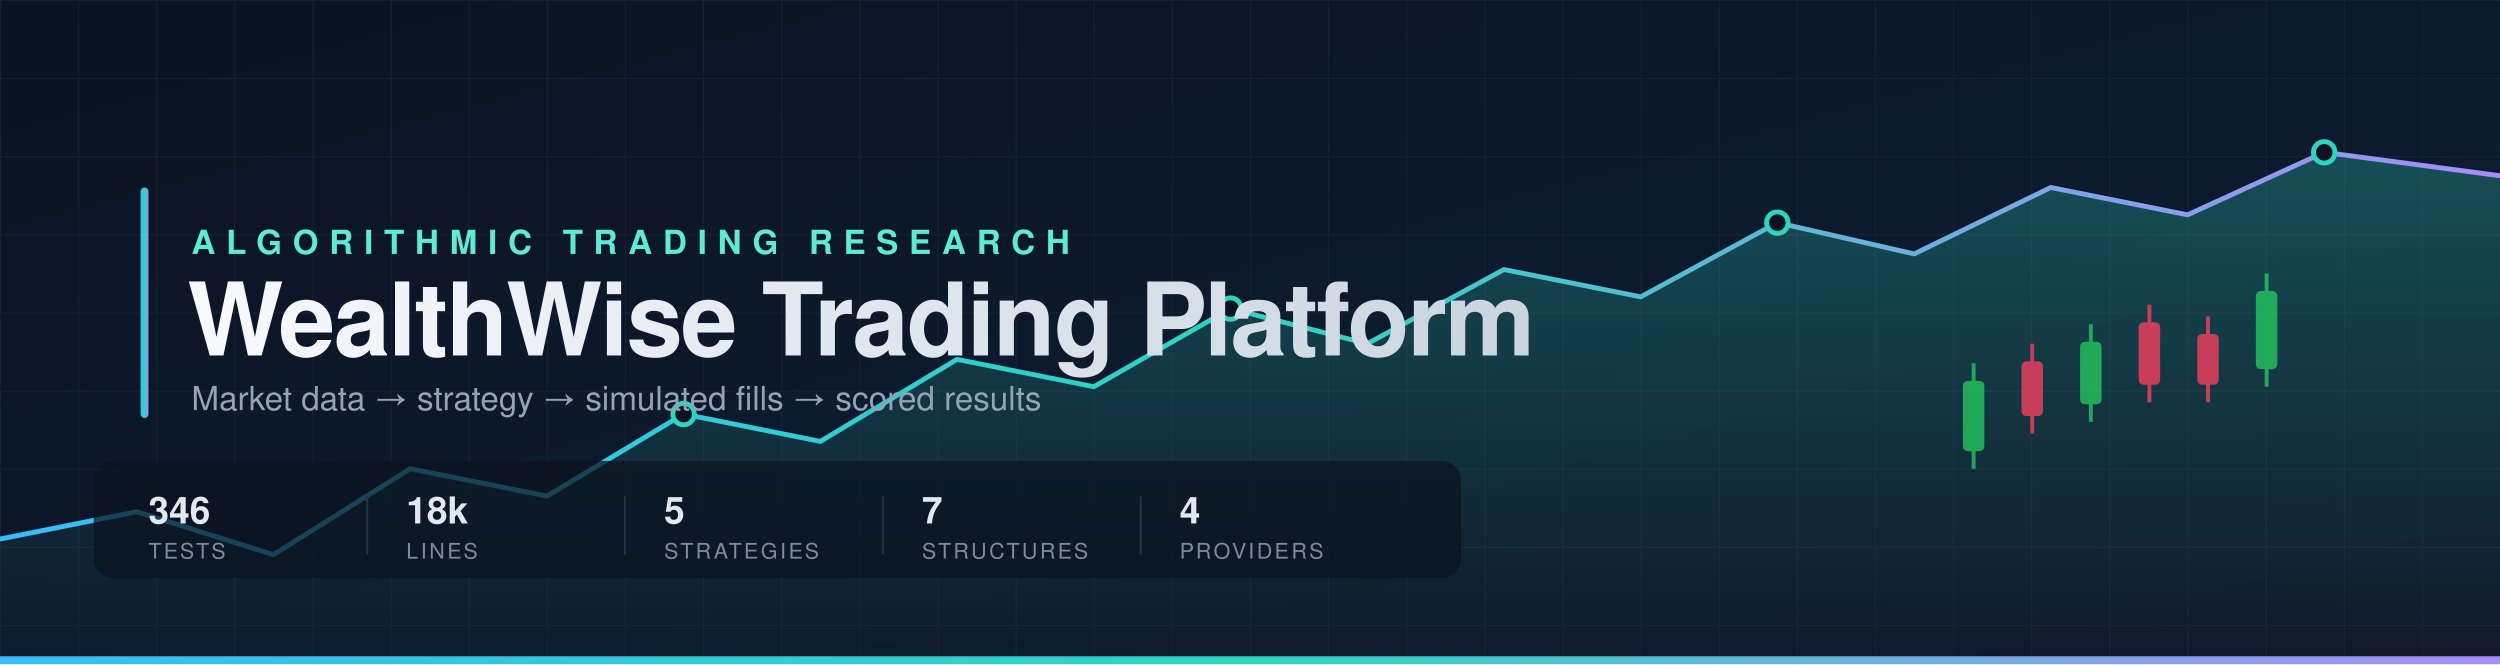
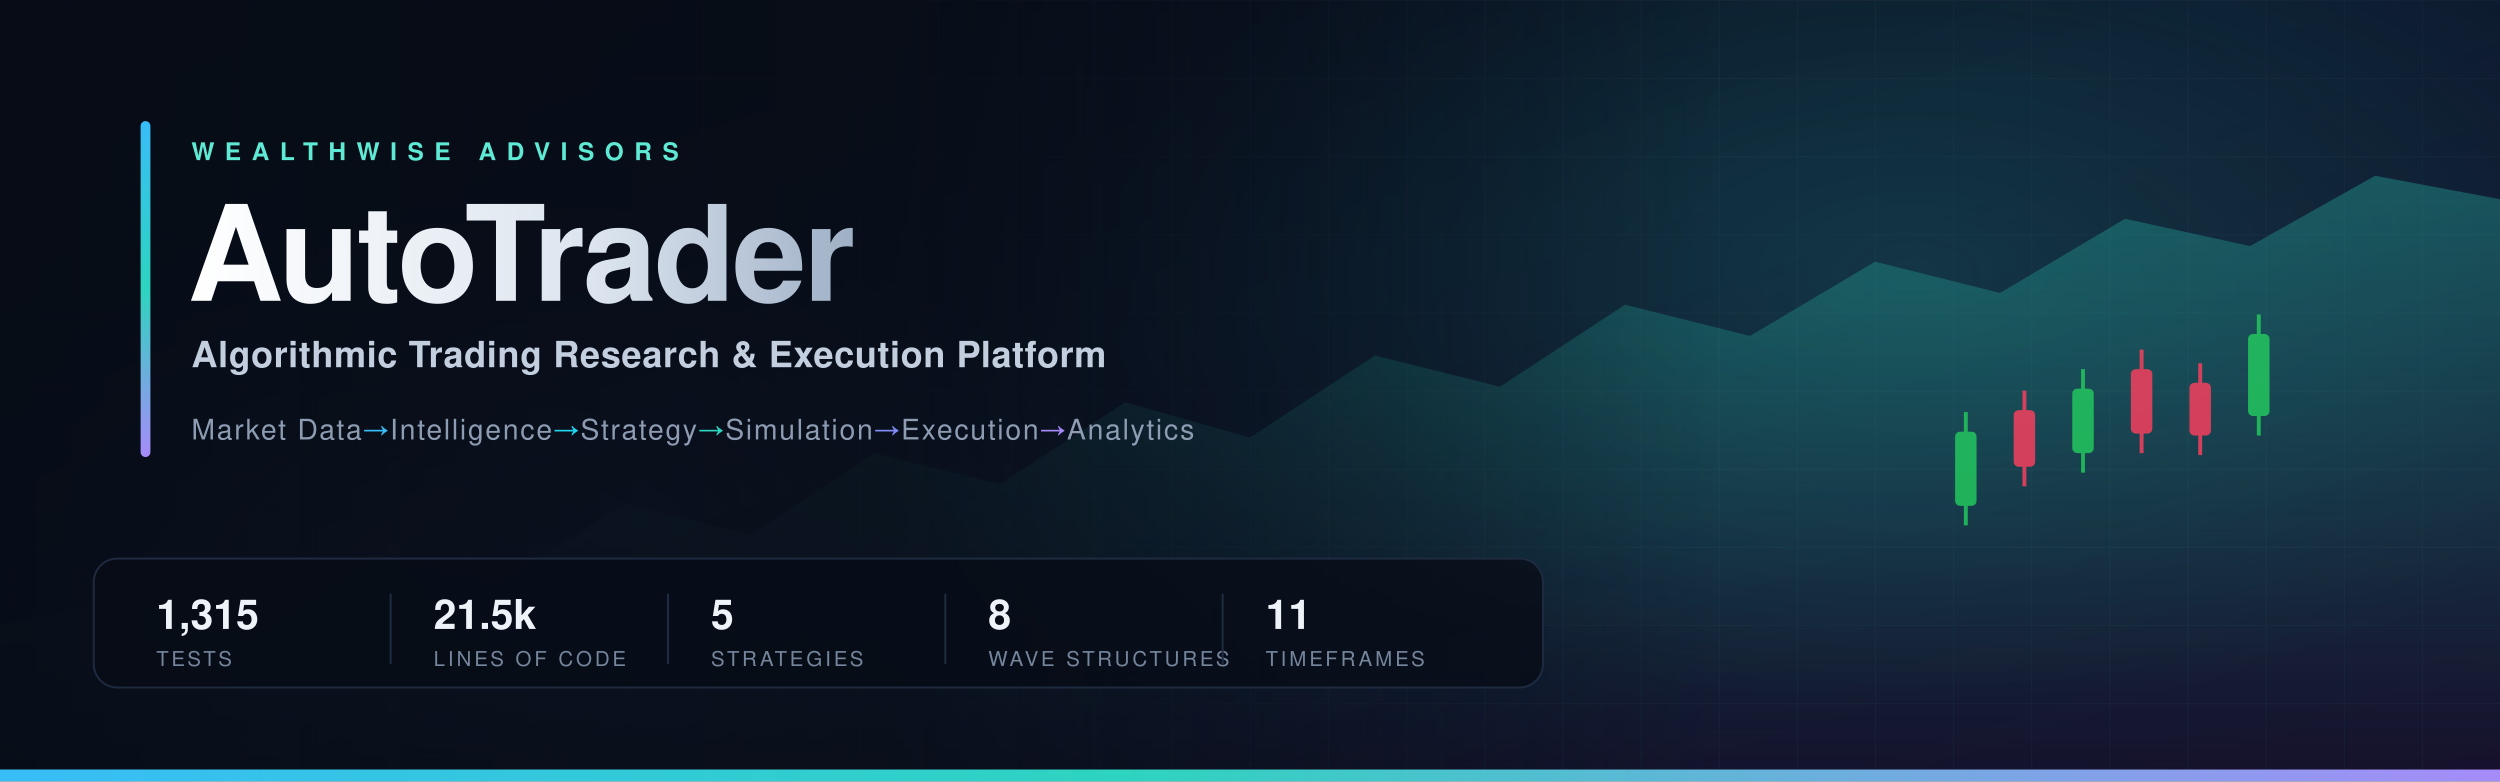
- <svg xmlns="http://www.w3.org/2000/svg" width="1280" height="340" viewBox="0 0 1280 340" role="img" aria-label="WealthWise Trading Platform">
+ <svg xmlns="http://www.w3.org/2000/svg" width="1280" height="400" viewBox="0 0 1280 400" role="img" aria-label="AutoTrader — Algorithmic Trading Research and Execution Platform, built at WealthWise Advisors">
  <defs>
    <linearGradient id="bg" x1="0" y1="0" x2="1" y2="1">
-       <stop offset="0%" stop-color="#0b1220" />
-       <stop offset="55%" stop-color="#0d1a2e" />
-       <stop offset="100%" stop-color="#111827" />
+       <stop offset="0%" stop-color="#070c16" />
+       <stop offset="45%" stop-color="#0c1a2e" />
+       <stop offset="100%" stop-color="#160f2b" />
    </linearGradient>
    <linearGradient id="accent" x1="0" y1="0" x2="1" y2="0">
+       <stop offset="0%" stop-color="#38bdf8" />
+       <stop offset="45%" stop-color="#2dd4bf" />
+       <stop offset="100%" stop-color="#a78bfa" />
+     </linearGradient>
+     <linearGradient id="rail" x1="0" y1="0" x2="0" y2="1">
      <stop offset="0%" stop-color="#38bdf8" />
      <stop offset="50%" stop-color="#2dd4bf" />
      <stop offset="100%" stop-color="#a78bfa" />
    </linearGradient>
-     <linearGradient id="fade" x1="0" y1="0" x2="0" y2="1">
-       <stop offset="0%" stop-color="#2dd4bf" stop-opacity=".28" />
+     <linearGradient id="title" x1="0" y1="0" x2="1" y2="0">
+       <stop offset="0%" stop-color="#ffffff" />
+       <stop offset="62%" stop-color="#dbe4ee" />
+       <stop offset="100%" stop-color="#9fb0c6" />
+     </linearGradient>
+     <linearGradient id="equity" x1="0" y1="0" x2="0" y2="1">
+       <stop offset="0%" stop-color="#2dd4bf" stop-opacity=".30" />
      <stop offset="100%" stop-color="#2dd4bf" stop-opacity="0" />
    </linearGradient>
-     <linearGradient id="title" x1="0" y1="0" x2="1" y2="0">
-       <stop offset="0%" stop-color="#f8fafc" />
-       <stop offset="100%" stop-color="#cbd5e1" />
+     <radialGradient id="glow" cx="50%" cy="50%" r="50%">
+       <stop offset="0%" stop-color="#2dd4bf" stop-opacity=".16" />
+       <stop offset="100%" stop-color="#2dd4bf" stop-opacity="0" />
+     </radialGradient>
+     <radialGradient id="glow2" cx="50%" cy="50%" r="50%">
+       <stop offset="0%" stop-color="#a78bfa" stop-opacity=".13" />
+       <stop offset="100%" stop-color="#a78bfa" stop-opacity="0" />
+     </radialGradient>
+     <pattern id="grid" width="40" height="40" patternUnits="userSpaceOnUse">
+       <path d="M40 0H0V40" fill="none" stroke="#182136" stroke-width="1" opacity=".6" />
+     </pattern>
+     <linearGradient id="scrim" x1="0" y1="0" x2="1" y2="0">
+       <stop offset="0%" stop-color="#070c16" stop-opacity=".92" />
+       <stop offset="52%" stop-color="#070c16" stop-opacity=".82" />
+       <stop offset="78%" stop-color="#070c16" stop-opacity=".40" />
+       <stop offset="100%" stop-color="#070c16" stop-opacity="0" />
    </linearGradient>
-     <pattern id="grid" width="40" height="40" patternUnits="userSpaceOnUse">
-       <path d="M40 0H0V40" fill="none" stroke="#1e293b" stroke-width="1" opacity=".55" />
-     </pattern>
  </defs>
-   <rect width="1280" height="340" fill="url(#bg)" />
-   <rect width="1280" height="340" fill="url(#grid)" />
-   <g transform="translate(0,26)">
-     <path d="M0 250 L70 236 L140 258 L210 214 L280 228 L350 186 L420 200 L490 158              L560 172 L630 132 L700 150 L770 112 L840 126 L910 88 L980 104 L1050 70              L1120 84 L1190 52 L1280 64 L1280 314 L0 314 Z" fill="url(#fade)" />
-     <path d="M0 250 L70 236 L140 258 L210 214 L280 228 L350 186 L420 200 L490 158              L560 172 L630 132 L700 150 L770 112 L840 126 L910 88 L980 104 L1050 70              L1120 84 L1190 52 L1280 64" fill="none" stroke="url(#accent)" stroke-width="2.5" stroke-linejoin="round" stroke-linecap="round" />
-     <g fill="#0b1220" stroke="#2dd4bf" stroke-width="2.5">
-       <circle cx="350" cy="186" r="5.5" />
-       <circle cx="630" cy="132" r="5.5" />
-       <circle cx="910" cy="88" r="5.5" />
-       <circle cx="1190" cy="52" r="5.5" />
+   <rect width="1280" height="400" fill="url(#bg)" />
+   <rect width="1280" height="400" fill="url(#grid)" />
+   <ellipse cx="980" cy="140" rx="420" ry="220" fill="url(#glow)" />
+   <ellipse cx="240" cy="300" rx="360" ry="200" fill="url(#glow2)" />
+   <g transform="translate(0,34)">
+     <path d="M0 286 L64 272 L128 292 L192 250 L256 264 L320 224 L384 240 L448 198              L512 214 L576 172 L640 190 L704 148 L768 164 L832 122 L896 138 L960 100              L1024 116 L1088 78 L1152 92 L1216 56 L1280 68 L1280 366 L0 366 Z" fill="url(#equity)" />
+     <path d="M0 286 L64 272 L128 292 L192 250 L256 264 L320 224 L384 240 L448 198              L512 214 L576 172 L640 190 L704 148 L768 164 L832 122 L896 138 L960 100              L1024 116 L1088 78 L1152 92 L1216 56 L1280 68" fill="none" stroke="url(#accent)" stroke-width="2.6" stroke-linejoin="round" stroke-linecap="round" stroke-dasharray="2100" stroke-dashoffset="2100">
+       <animate attributeName="stroke-dashoffset" from="2100" to="0" dur="2.2s" begin="0s" fill="freeze" calcMode="spline" keySplines="0.25 0.1 0.25 1" keyTimes="0;1" />
+     </path>
+     <g fill="#070c16" stroke="#2dd4bf" stroke-width="2.4">
+       <circle cx="320" cy="224" r="5" opacity="0">
+         <animate attributeName="opacity" from="0" to="1" dur=".4s" begin="0.7s" fill="freeze" />
+       </circle>
+       <circle cx="576" cy="172" r="5" opacity="0">
+         <animate attributeName="opacity" from="0" to="1" dur=".4s" begin="1.1s" fill="freeze" />
+       </circle>
+       <circle cx="832" cy="122" r="5" opacity="0">
+         <animate attributeName="opacity" from="0" to="1" dur=".4s" begin="1.5s" fill="freeze" />
+       </circle>
+       <circle cx="1088" cy="78" r="5" opacity="0">
+         <animate attributeName="opacity" from="0" to="1" dur=".4s" begin="1.9s" fill="freeze" />
+       </circle>
    </g>
  </g>
-   <g opacity=".8" stroke-width="2">
+   <g opacity=".85" stroke-width="2">
    <g stroke="#22c55e" fill="#22c55e">
-       <rect x="1006" y="196" width="9" height="34" rx="1.5" />
-       <path d="M1010.5 186v10M1010.5 230v10" />
-       <rect x="1066" y="176" width="9" height="30" rx="1.5" />
-       <path d="M1070.5 166v10M1070.5 206v10" />
-       <rect x="1156" y="150" width="9" height="38" rx="1.5" />
-       <path d="M1160.5 140v10M1160.5 188v10" />
+       <rect x="1002" y="222" width="9" height="36" rx="1.5" />
+       <path d="M1006.5 211v11M1006.5 258v11" />
+       <rect x="1062" y="200" width="9" height="31" rx="1.5" />
+       <path d="M1066.5 189v11M1066.5 231v11" />
+       <rect x="1152" y="172" width="9" height="40" rx="1.5" />
+       <path d="M1156.5 161v11M1156.5 212v11" />
    </g>
    <g stroke="#f43f5e" fill="#f43f5e">
-       <rect x="1036" y="186" width="9" height="26" rx="1.5" />
-       <path d="M1040.5 176v10M1040.5 212v10" />
-       <rect x="1096" y="166" width="9" height="30" rx="1.5" />
-       <path d="M1100.5 156v10M1100.5 196v10" />
-       <rect x="1126" y="172" width="9" height="24" rx="1.5" />
-       <path d="M1130.5 162v10M1130.5 196v10" />
+       <rect x="1032" y="211" width="9" height="27" rx="1.5" />
+       <path d="M1036.5 200v11M1036.5 238v11" />
+       <rect x="1092" y="190" width="9" height="31" rx="1.5" />
+       <path d="M1096.5 179v11M1096.5 221v11" />
+       <rect x="1122" y="197" width="9" height="25" rx="1.5" />
+       <path d="M1126.5 186v11M1126.5 222v11" />
    </g>
  </g>
-   <g transform="translate(72,96)">
-     <rect x="0" y="0" width="4" height="118" rx="2" fill="url(#accent)" />
-     <text x="26" y="34" font-family="Segoe UI,Helvetica,Arial,sans-serif" font-size="17" font-weight="600" letter-spacing="5.5" fill="#5eead4">ALGORITHMIC TRADING RESEARCH</text>
-     <text x="24" y="86" font-family="Segoe UI,Helvetica,Arial,sans-serif" font-size="52" font-weight="800" letter-spacing="-1" fill="url(#title)">WealthWise Trading Platform</text>
-     <text x="26" y="114" font-family="Segoe UI,Helvetica,Arial,sans-serif" font-size="17" fill="#94a3b8">Market data → strategy → simulated fills → scored results</text>
+   <rect x="0" y="0" width="880" height="394" fill="url(#scrim)" />
+   <g transform="translate(72,62)">
+     <rect x="0" y="0" width="5" height="172" rx="2.5" fill="url(#rail)" />
+     <text x="26" y="20" font-family="Segoe UI,Helvetica,Arial,sans-serif" font-size="12.5" font-weight="700" letter-spacing="5.4" fill="#5eead4">WEALTHWISE ADVISORS</text>
+     <text x="24" y="92" font-family="Segoe UI,Helvetica,Arial,sans-serif" font-size="68" font-weight="800" letter-spacing="-1.4" fill="url(#title)">AutoTrader</text>
+     <text x="26" y="126" font-family="Segoe UI,Helvetica,Arial,sans-serif" font-size="18.5" font-weight="600" letter-spacing=".3" fill="#c3cfdf">Algorithmic Trading Research &amp; Execution Platform</text>
+     <text x="26" y="163" font-family="Segoe UI,Helvetica,Arial,sans-serif" font-size="14.5" font-weight="500" letter-spacing=".9" fill="#8d9cb2">Market Data<tspan fill="#38bdf8" font-weight="700"> → </tspan>Intelligence<tspan fill="#22d3ee" font-weight="700"> → </tspan>Strategy<tspan fill="#2dd4bf" font-weight="700"> → </tspan>Simulation<tspan fill="#818cf8" font-weight="700"> → </tspan>Execution<tspan fill="#a78bfa" font-weight="700"> → </tspan>Analytics</text>
  </g>
-   <rect x="48" y="236" width="700" height="60" rx="10" fill="#0b1220" opacity=".72" />
-   <g transform="translate(76,268)" font-family="Segoe UI,Helvetica,Arial,sans-serif">
-     <g fill="#e2e8f0" font-size="19" font-weight="700">
-       <text x="0" y="0">346</text>
-       <text x="132" y="0">18k</text>
-       <text x="264" y="0">5</text>
-       <text x="396" y="0">7</text>
-       <text x="528" y="0">4</text>
+   <rect x="48" y="286" width="742" height="66" rx="12" fill="#070c16" opacity=".78" />
+   <rect x="48" y="286" width="742" height="66" rx="12" fill="none" stroke="#1d2a40" stroke-width="1" />
+   <g transform="translate(80,322)" font-family="Segoe UI,Helvetica,Arial,sans-serif">
+     <g fill="#eef3f9" font-size="21" font-weight="700">
+       <text x="0" y="0">1,315</text>
+       <text x="142" y="0">21.5k</text>
+       <text x="284" y="0">5</text>
+       <text x="426" y="0">8</text>
+       <text x="568" y="0">11</text>
    </g>
-     <g fill="#7c8ba1" font-size="11" letter-spacing="1.3">
-       <text x="0" y="18">TESTS</text>
-       <text x="132" y="18">LINES</text>
-       <text x="264" y="18">STRATEGIES</text>
-       <text x="396" y="18">STRUCTURES</text>
-       <text x="528" y="18">PROVIDERS</text>
+     <g fill="#75859c" font-size="10.5" letter-spacing="1.5">
+       <text x="0" y="19">TESTS</text>
+       <text x="142" y="19">LINES OF CODE</text>
+       <text x="284" y="19">STRATEGIES</text>
+       <text x="426" y="19">WAVE STRUCTURES</text>
+       <text x="568" y="19">TIMEFRAMES</text>
    </g>
-     <g stroke="#233247" stroke-width="1">
-       <path d="M112 -14v30" />
-       <path d="M244 -14v30" />
-       <path d="M376 -14v30" />
-       <path d="M508 -14v30" />
+     <g stroke="#1f2c42" stroke-width="1">
+       <path d="M120 -18v36" />
+       <path d="M262 -18v36" />
+       <path d="M404 -18v36" />
+       <path d="M546 -18v36" />
    </g>
  </g>
-   <rect y="336" width="1280" height="4" fill="url(#accent)" />
+   <rect y="394" width="1280" height="6" fill="url(#accent)" />
</svg>
